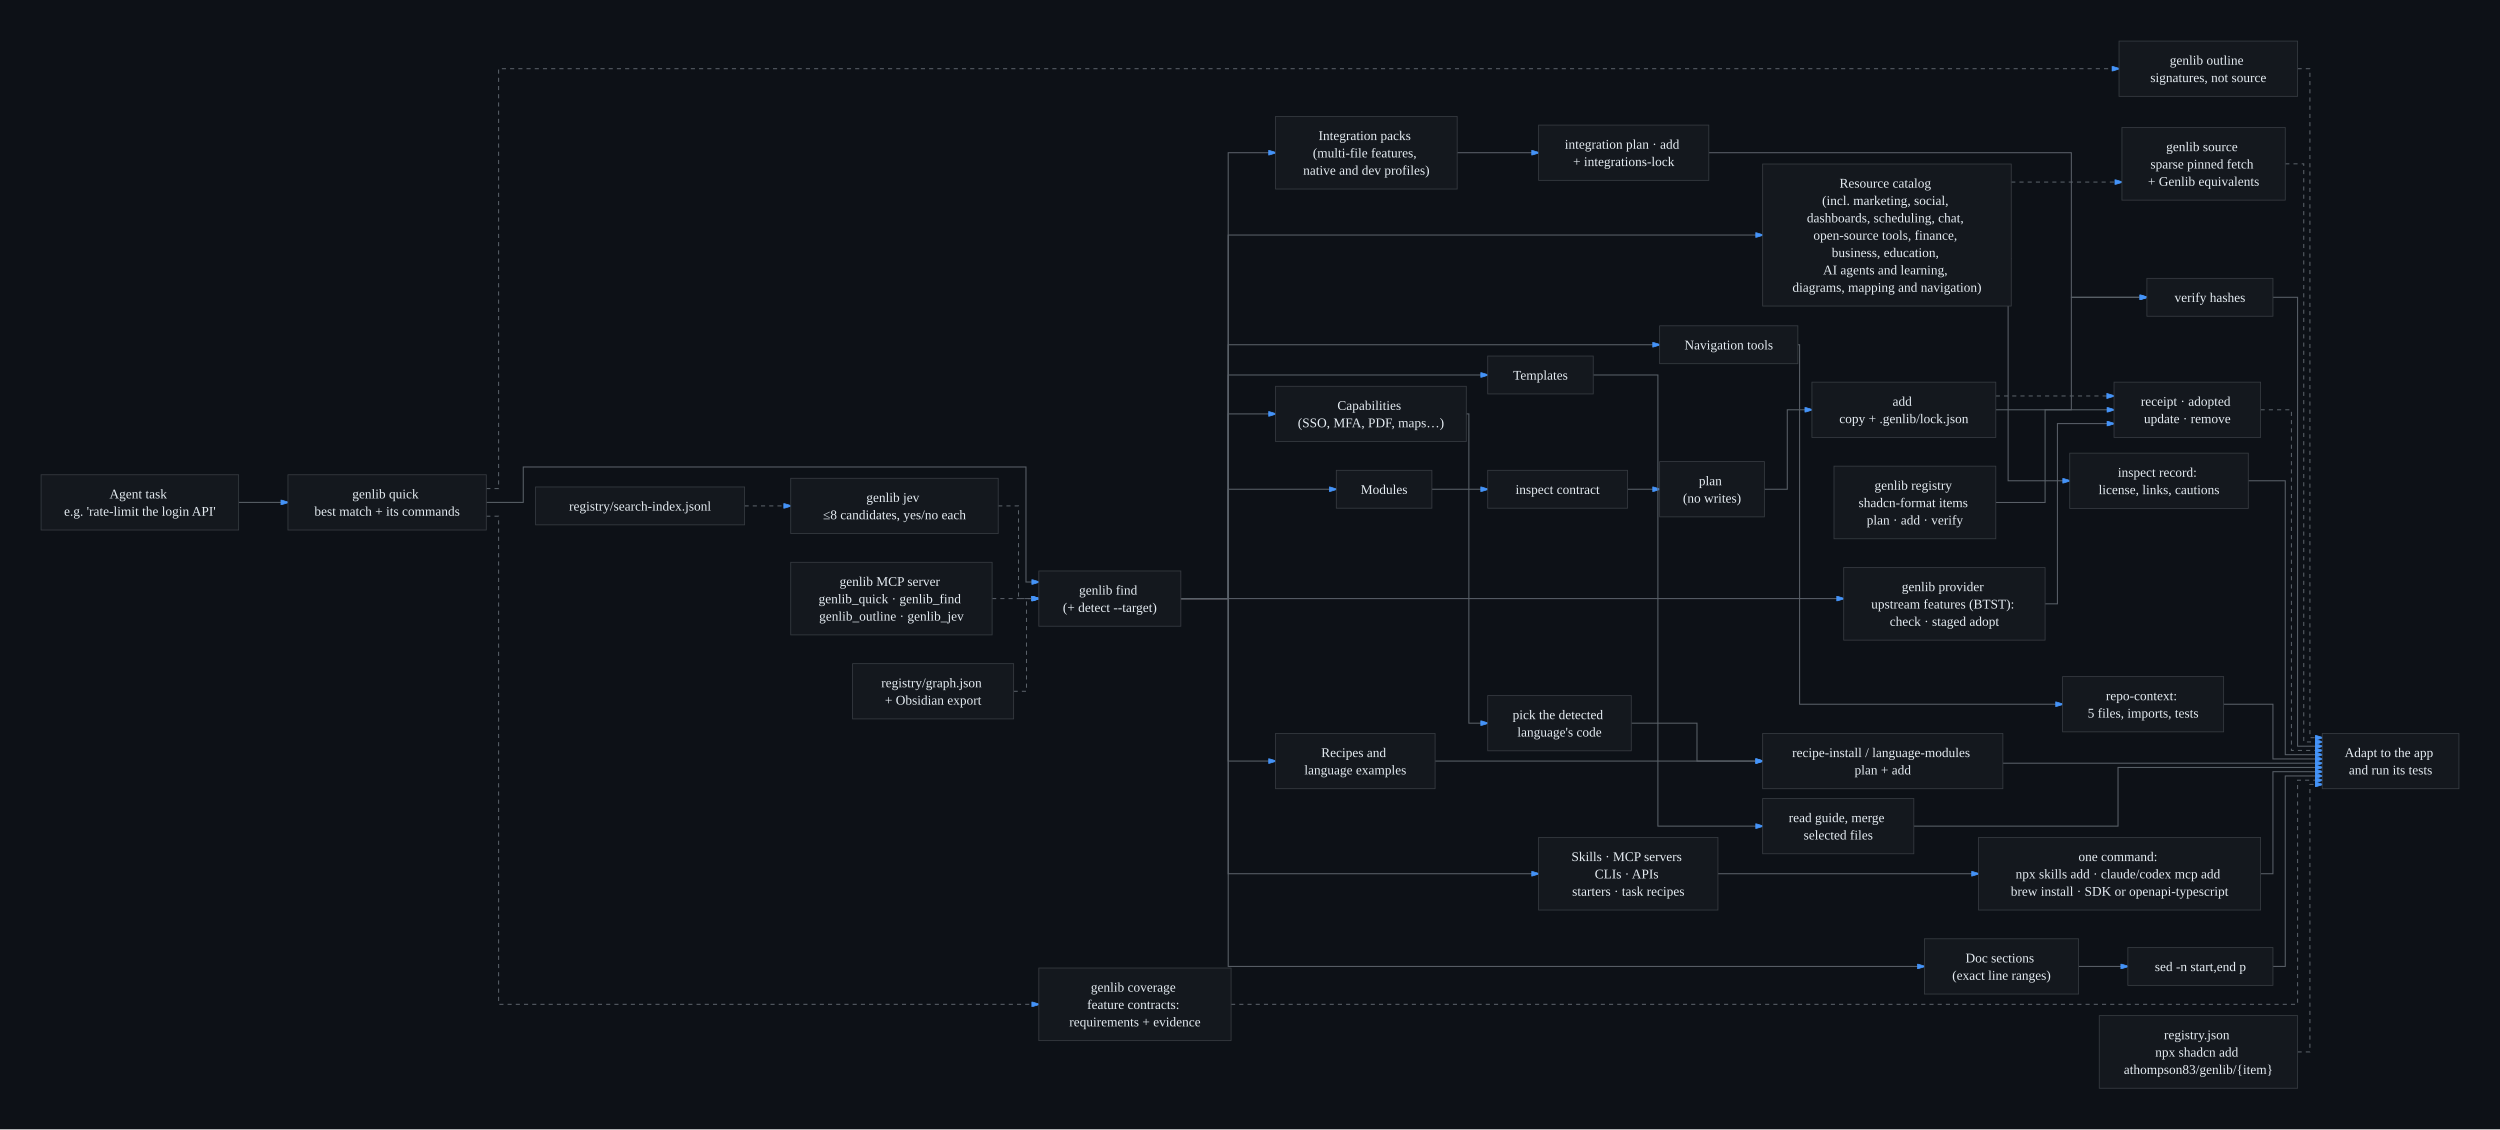
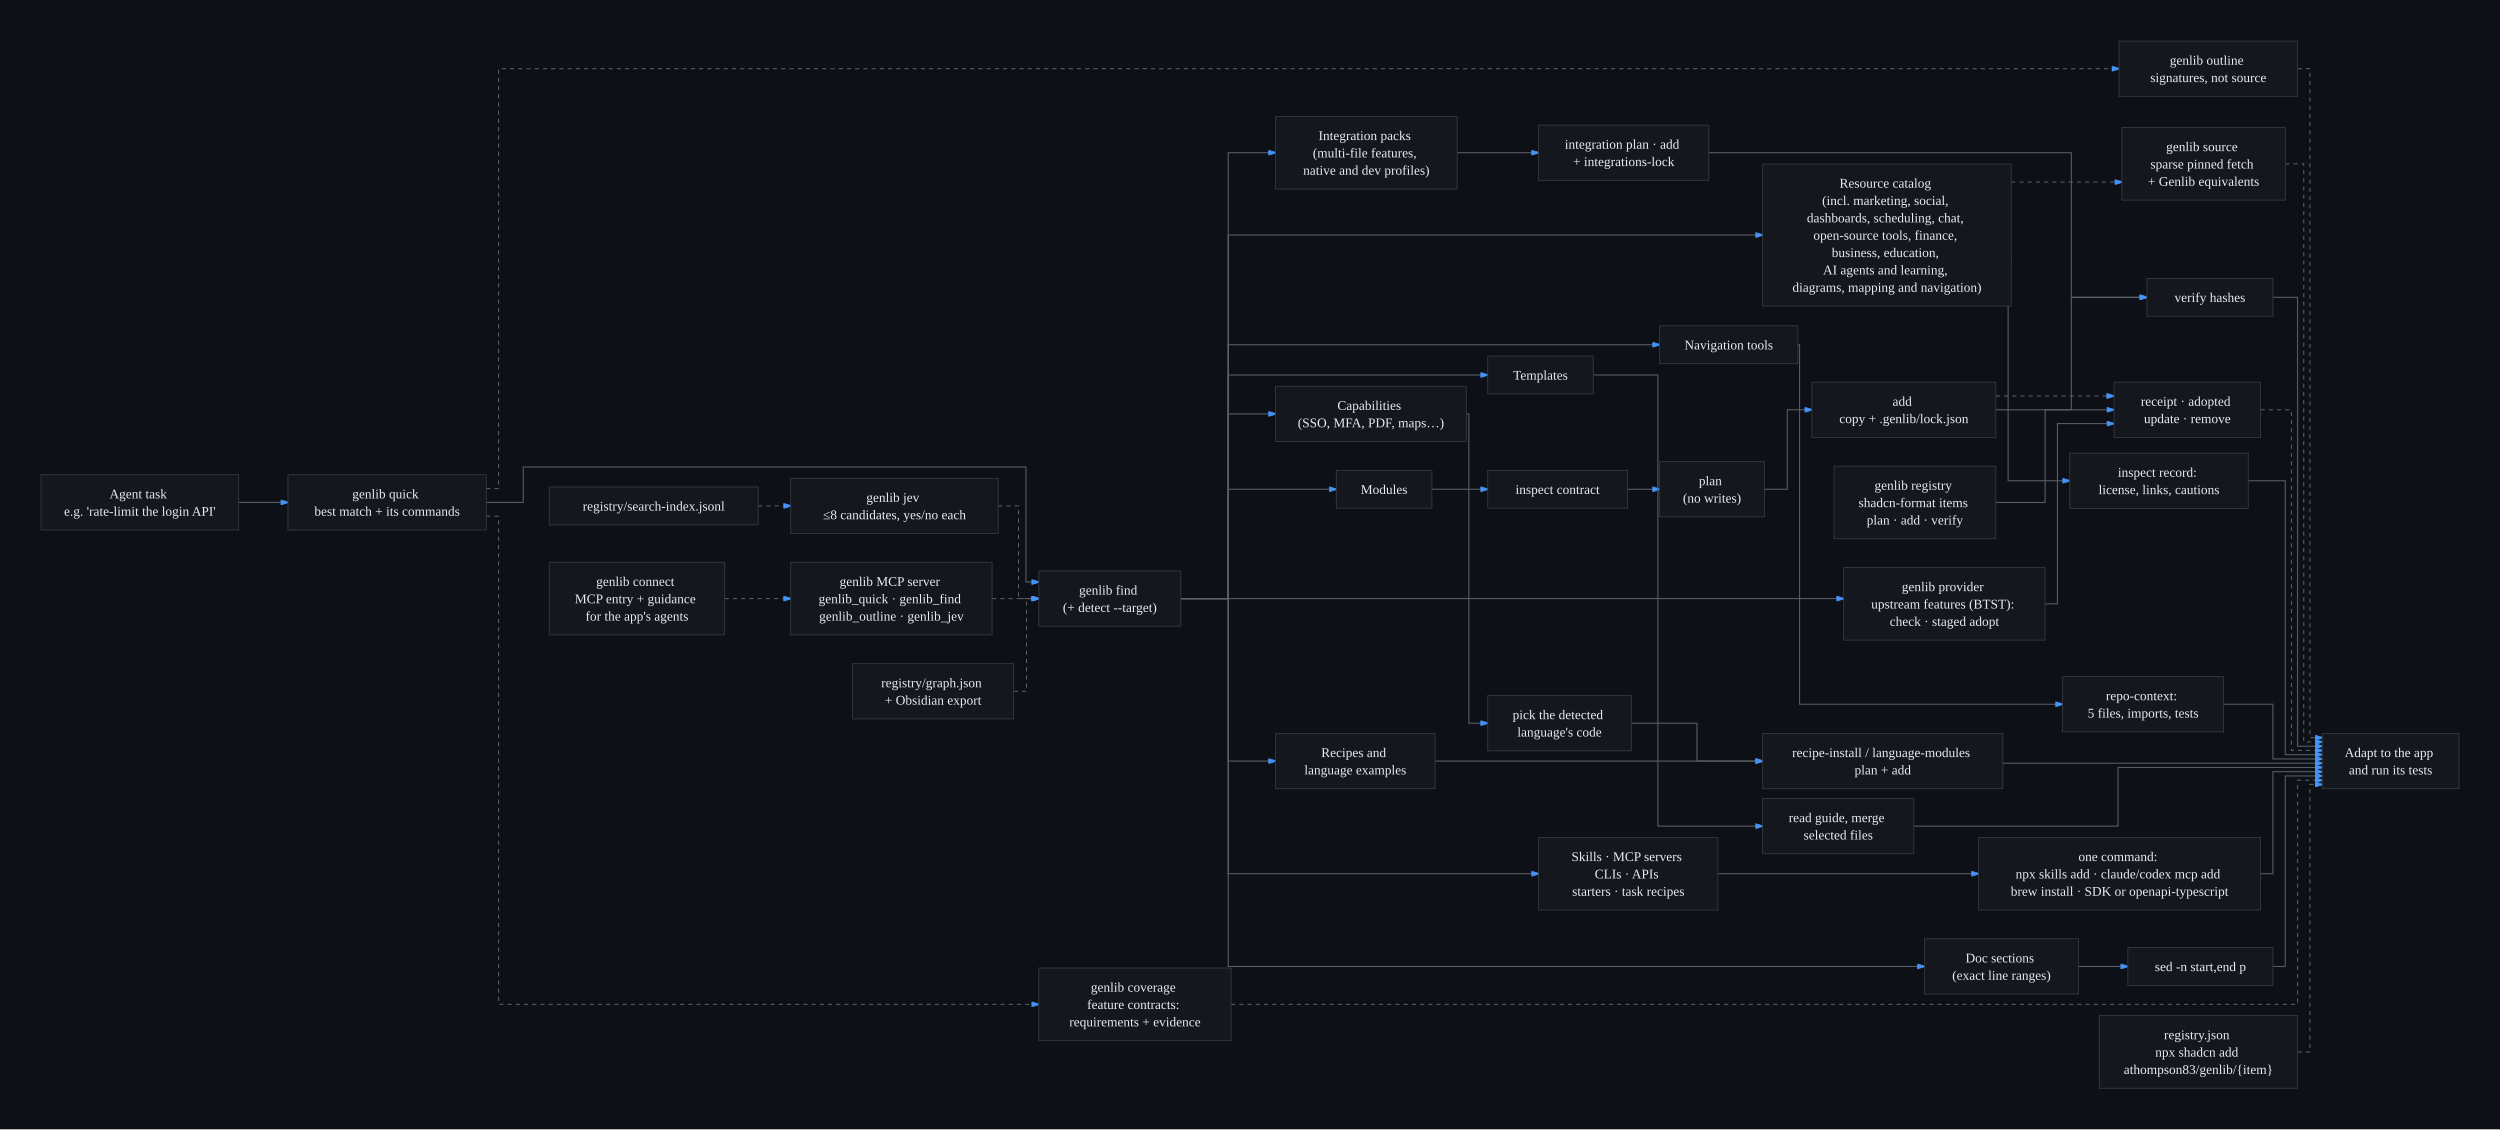
<svg xmlns="http://www.w3.org/2000/svg" width="2434.228" height="1099.6" viewBox="0 0 2434.228 1099.6" style="--bg:#0d1117;--fg:#e6edf3;--line:#3d444d;--accent:#4493f8;--muted:#9198a1;--font:Inter;background:#0d1117">
  <style>
  text { font-family: var(--font, 'Inter'), system-ui, sans-serif; }
  svg {
    /* Derived from --bg and --fg (overridable via --line, --accent, etc.) */
    --_text:          #e6edf3;
    --_text-sec:      #9198a1;
    --_text-muted:    #9198a1;
    --_text-faint:    #82888e;
    --_line:          #3d444d;
    --_arrow:         #4493f8;
    --_node-fill:     #14181e;
    --_node-stroke:   #383d43;
    --_group-fill:    #0d1117;
    --_group-hdr:     #181c22;
    --_inner-stroke:  #272b31;
    --_key-badge:     #23272d;
  }
</style>
  <rect width="2434.228" height="1099.6" fill="#0d1117" data-backdrop="page" />
  <defs>
    <marker id="arrowhead" markerWidth="8" markerHeight="5" refX="7" refY="2.5" orient="auto">
      <polygon points="0 0, 8 2.5, 0 5" fill="#4493f8" stroke="#4493f8" stroke-width="0.75" stroke-linejoin="round" />
    </marker>
    <marker id="arrowhead-start" markerWidth="8" markerHeight="5" refX="1" refY="2.5" orient="auto">
      <polygon points="8 0, 0 2.5, 8 5" fill="#4493f8" stroke="#4493f8" stroke-width="0.75" stroke-linejoin="round" />
    </marker>
  </defs>
  <polyline class="edge" data-from="Task" data-to="Quick" data-style="solid" data-arrow-start="false" data-arrow-end="true" data-marker-end="arrow" points="232.373,489.175 280.373,489.175" fill="none" stroke="#5a6169" stroke-width="1" marker-end="url(#arrowhead)" data-relationship="flowchart-edge" data-direction="forward" data-id="edge:Task-&gt;Quick#0" data-role="edge" role="graphics-symbol" aria-roledescription="relation" aria-label="Task to Quick" />
  <polyline class="edge" data-from="Quick" data-to="Find" data-style="solid" data-arrow-start="false" data-arrow-end="true" data-marker-end="arrow" points="473.487,489.175 509.487,489.175 509.487,454.697 998.981,454.697 998.981,566.707 1011.495,566.707" fill="none" stroke="#5a6169" stroke-width="1" marker-end="url(#arrowhead)" data-relationship="flowchart-edge" data-direction="forward" data-id="edge:Quick-&gt;Find#0" data-role="edge" role="graphics-symbol" aria-roledescription="relation" aria-label="Quick to Find" />
  <polyline class="edge" data-from="Quick" data-to="Outline" data-style="dotted" data-arrow-start="false" data-arrow-end="true" data-marker-end="arrow" points="473.487,475.725 485.487,475.725 485.487,66.9 2063.287,66.9" fill="none" stroke="#5a6169" stroke-width="1" stroke-dasharray="4 4" marker-end="url(#arrowhead)" data-relationship="flowchart-edge" data-direction="forward" data-id="edge:Quick-&gt;Outline#0" data-role="edge" role="graphics-symbol" aria-roledescription="relation" aria-label="Quick to Outline" />
  <polyline class="edge" data-from="Outline" data-to="App" data-style="dotted" data-arrow-start="false" data-arrow-end="true" data-marker-end="arrow" points="2237.135,66.9 2249.135,66.9 2249.135,718.288 2261.135,718.288" fill="none" stroke="#5a6169" stroke-width="1" stroke-dasharray="4 4" marker-end="url(#arrowhead)" data-relationship="flowchart-edge" data-direction="forward" data-id="edge:Outline-&gt;App#0" data-role="edge" role="graphics-symbol" aria-roledescription="relation" aria-label="Outline to App" />
  <polyline class="edge" data-from="Find" data-to="C" data-style="solid" data-arrow-start="false" data-arrow-end="true" data-marker-end="arrow" points="1149.775,582.847 1195.892,582.847 1195.892,403.023 1242.009,403.023" fill="none" stroke="#5a6169" stroke-width="1" marker-end="url(#arrowhead)" data-relationship="flowchart-edge" data-direction="forward" data-id="edge:Find-&gt;C#0" data-role="edge" role="graphics-symbol" aria-roledescription="relation" aria-label="Find to C" />
  <polyline class="edge" data-from="Find" data-to="M" data-style="solid" data-arrow-start="false" data-arrow-end="true" data-marker-end="arrow" points="1149.775,582.847 1195.892,582.847 1195.892,476.373 1301.145,476.373" fill="none" stroke="#5a6169" stroke-width="1" marker-end="url(#arrowhead)" data-relationship="flowchart-edge" data-direction="forward" data-id="edge:Find-&gt;M#0" data-role="edge" role="graphics-symbol" aria-roledescription="relation" aria-label="Find to M" />
  <polyline class="edge" data-from="Find" data-to="P" data-style="solid" data-arrow-start="false" data-arrow-end="true" data-marker-end="arrow" points="1149.775,582.847 1195.892,582.847 1195.892,148.7 1242.009,148.7" fill="none" stroke="#5a6169" stroke-width="1" marker-end="url(#arrowhead)" data-relationship="flowchart-edge" data-direction="forward" data-id="edge:Find-&gt;P#0" data-role="edge" role="graphics-symbol" aria-roledescription="relation" aria-label="Find to P" />
  <polyline class="edge" data-from="Find" data-to="R" data-style="solid" data-arrow-start="false" data-arrow-end="true" data-marker-end="arrow" points="1149.775,582.847 1195.892,582.847 1195.892,741.05 1242.009,741.05" fill="none" stroke="#5a6169" stroke-width="1" marker-end="url(#arrowhead)" data-relationship="flowchart-edge" data-direction="forward" data-id="edge:Find-&gt;R#0" data-role="edge" role="graphics-symbol" aria-roledescription="relation" aria-label="Find to R" />
  <polyline class="edge" data-from="Find" data-to="T" data-style="solid" data-arrow-start="false" data-arrow-end="true" data-marker-end="arrow" points="1149.775,582.847 1195.892,582.847 1195.892,365.123 1448.594,365.123" fill="none" stroke="#5a6169" stroke-width="1" marker-end="url(#arrowhead)" data-relationship="flowchart-edge" data-direction="forward" data-id="edge:Find-&gt;T#0" data-role="edge" role="graphics-symbol" aria-roledescription="relation" aria-label="Find to T" />
  <polyline class="edge" data-from="Find" data-to="N" data-style="solid" data-arrow-start="false" data-arrow-end="true" data-marker-end="arrow" points="1149.775,582.847 1195.892,582.847 1195.892,335.673 1615.979,335.673" fill="none" stroke="#5a6169" stroke-width="1" marker-end="url(#arrowhead)" data-relationship="flowchart-edge" data-direction="forward" data-id="edge:Find-&gt;N#0" data-role="edge" role="graphics-symbol" aria-roledescription="relation" aria-label="Find to N" />
  <polyline class="edge" data-from="Find" data-to="S" data-style="solid" data-arrow-start="false" data-arrow-end="true" data-marker-end="arrow" points="1149.775,582.847 1195.892,582.847 1195.892,850.75 1498.16,850.75" fill="none" stroke="#5a6169" stroke-width="1" marker-end="url(#arrowhead)" data-relationship="flowchart-edge" data-direction="forward" data-id="edge:Find-&gt;S#0" data-role="edge" role="graphics-symbol" aria-roledescription="relation" aria-label="Find to S" />
  <polyline class="edge" data-from="Find" data-to="X" data-style="solid" data-arrow-start="false" data-arrow-end="true" data-marker-end="arrow" points="1149.775,582.847 1195.892,582.847 1195.892,228.85 1716.303,228.85" fill="none" stroke="#5a6169" stroke-width="1" marker-end="url(#arrowhead)" data-relationship="flowchart-edge" data-direction="forward" data-id="edge:Find-&gt;X#0" data-role="edge" role="graphics-symbol" aria-roledescription="relation" aria-label="Find to X" />
  <polyline class="edge" data-from="Find" data-to="D" data-style="solid" data-arrow-start="false" data-arrow-end="true" data-marker-end="arrow" points="1149.775,582.847 1195.892,582.847 1195.892,941 1873.755,941" fill="none" stroke="#5a6169" stroke-width="1" marker-end="url(#arrowhead)" data-relationship="flowchart-edge" data-direction="forward" data-id="edge:Find-&gt;D#0" data-role="edge" role="graphics-symbol" aria-roledescription="relation" aria-label="Find to D" />
  <polyline class="edge" data-from="P" data-to="PackPlan" data-style="solid" data-arrow-start="false" data-arrow-end="true" data-marker-end="arrow" points="1418.821,148.7 1498.16,148.7" fill="none" stroke="#5a6169" stroke-width="1" marker-end="url(#arrowhead)" data-relationship="flowchart-edge" data-direction="forward" data-id="edge:P-&gt;PackPlan#0" data-role="edge" role="graphics-symbol" aria-roledescription="relation" aria-label="P to PackPlan" />
  <polyline class="edge" data-from="PackPlan" data-to="Verify" data-style="solid" data-arrow-start="false" data-arrow-end="true" data-marker-end="arrow" points="1663.857,148.7 2016.851,148.7 2016.851,289.467 2090.416,289.467" fill="none" stroke="#5a6169" stroke-width="1" marker-end="url(#arrowhead)" data-relationship="flowchart-edge" data-direction="forward" data-id="edge:PackPlan-&gt;Verify#0" data-role="edge" role="graphics-symbol" aria-roledescription="relation" aria-label="PackPlan to Verify" />
  <polyline class="edge" data-from="Shadcn" data-to="App" data-style="dotted" data-arrow-start="false" data-arrow-end="true" data-marker-end="arrow" points="2237.135,1024.25 2249.135,1024.25 2249.135,763.812 2261.135,763.812" fill="none" stroke="#5a6169" stroke-width="1" stroke-dasharray="4 4" marker-end="url(#arrowhead)" data-relationship="flowchart-edge" data-direction="forward" data-id="edge:Shadcn-&gt;App#0" data-role="edge" role="graphics-symbol" aria-roledescription="relation" aria-label="Shadcn to App" />
  <polyline class="edge" data-from="X" data-to="Source" data-style="dotted" data-arrow-start="false" data-arrow-end="true" data-marker-end="arrow" points="1958.323,177.287 2066.107,177.287" fill="none" stroke="#5a6169" stroke-width="1" stroke-dasharray="4 4" marker-end="url(#arrowhead)" data-relationship="flowchart-edge" data-direction="forward" data-id="edge:X-&gt;Source#0" data-role="edge" role="graphics-symbol" aria-roledescription="relation" aria-label="X to Source" />
  <polyline class="edge" data-from="Source" data-to="App" data-style="dotted" data-arrow-start="false" data-arrow-end="true" data-marker-end="arrow" points="2225.135,159.525 2243.135,159.525 2243.135,722.427 2261.135,722.427" fill="none" stroke="#5a6169" stroke-width="1" stroke-dasharray="4 4" marker-end="url(#arrowhead)" data-relationship="flowchart-edge" data-direction="forward" data-id="edge:Source-&gt;App#0" data-role="edge" role="graphics-symbol" aria-roledescription="relation" aria-label="Source to App" />
-   <polyline class="edge" data-from="Index" data-to="Jev" data-style="dotted" data-arrow-start="false" data-arrow-end="true" data-marker-end="arrow" points="724.975,492.597 769.939,492.597" fill="none" stroke="#5a6169" stroke-width="1" stroke-dasharray="4 4" marker-end="url(#arrowhead)" data-relationship="flowchart-edge" data-direction="forward" data-id="edge:Index-&gt;Jev#0" data-role="edge" role="graphics-symbol" aria-roledescription="relation" aria-label="Index to Jev" />
+   <polyline class="edge" data-from="Index" data-to="Jev" data-style="dotted" data-arrow-start="false" data-arrow-end="true" data-marker-end="arrow" points="738.241,492.597 769.939,492.597" fill="none" stroke="#5a6169" stroke-width="1" stroke-dasharray="4 4" marker-end="url(#arrowhead)" data-relationship="flowchart-edge" data-direction="forward" data-id="edge:Index-&gt;Jev#0" data-role="edge" role="graphics-symbol" aria-roledescription="relation" aria-label="Index to Jev" />
  <polyline class="edge" data-from="Jev" data-to="Find" data-style="dotted" data-arrow-start="false" data-arrow-end="true" data-marker-end="arrow" points="971.945,492.597 991.72,492.597 991.72,582.847 1011.495,582.847" fill="none" stroke="#5a6169" stroke-width="1" stroke-dasharray="4 4" marker-end="url(#arrowhead)" data-relationship="flowchart-edge" data-direction="forward" data-id="edge:Jev-&gt;Find#0" data-role="edge" role="graphics-symbol" aria-roledescription="relation" aria-label="Jev to Find" />
+   <polyline class="edge" data-from="Connect" data-to="MCP" data-style="dotted" data-arrow-start="false" data-arrow-end="true" data-marker-end="arrow" points="705.637,582.847 769.939,582.847" fill="none" stroke="#5a6169" stroke-width="1" stroke-dasharray="4 4" marker-end="url(#arrowhead)" data-relationship="flowchart-edge" data-direction="forward" data-id="edge:Connect-&gt;MCP#0" data-role="edge" role="graphics-symbol" aria-roledescription="relation" aria-label="Connect to MCP" />
  <polyline class="edge" data-from="MCP" data-to="Find" data-style="dotted" data-arrow-start="false" data-arrow-end="true" data-marker-end="arrow" points="966.017,582.847 1011.495,582.847" fill="none" stroke="#5a6169" stroke-width="1" stroke-dasharray="4 4" marker-end="url(#arrowhead)" data-relationship="flowchart-edge" data-direction="forward" data-id="edge:MCP-&gt;Find#0" data-role="edge" role="graphics-symbol" aria-roledescription="relation" aria-label="MCP to Find" />
  <polyline class="edge" data-from="Graph" data-to="Find" data-style="dotted" data-arrow-start="false" data-arrow-end="true" data-marker-end="arrow" points="986.981,673.097 999.495,673.097 999.495,582.847 1011.495,582.847" fill="none" stroke="#5a6169" stroke-width="1" stroke-dasharray="4 4" marker-end="url(#arrowhead)" data-relationship="flowchart-edge" data-direction="forward" data-id="edge:Graph-&gt;Find#0" data-role="edge" role="graphics-symbol" aria-roledescription="relation" aria-label="Graph to Find" />
  <polyline class="edge" data-from="M" data-to="Inspect" data-style="solid" data-arrow-start="false" data-arrow-end="true" data-marker-end="arrow" points="1394.224,476.373 1448.594,476.373" fill="none" stroke="#5a6169" stroke-width="1" marker-end="url(#arrowhead)" data-relationship="flowchart-edge" data-direction="forward" data-id="edge:M-&gt;Inspect#0" data-role="edge" role="graphics-symbol" aria-roledescription="relation" aria-label="M to Inspect" />
  <polyline class="edge" data-from="Inspect" data-to="Plan" data-style="solid" data-arrow-start="false" data-arrow-end="true" data-marker-end="arrow" points="1584.651,476.373 1615.979,476.373" fill="none" stroke="#5a6169" stroke-width="1" marker-end="url(#arrowhead)" data-relationship="flowchart-edge" data-direction="forward" data-id="edge:Inspect-&gt;Plan#0" data-role="edge" role="graphics-symbol" aria-roledescription="relation" aria-label="Inspect to Plan" />
  <polyline class="edge" data-from="Plan" data-to="Add" data-style="solid" data-arrow-start="false" data-arrow-end="true" data-marker-end="arrow" points="1717.95,476.373 1740.252,476.373 1740.252,399 1764.252,399" fill="none" stroke="#5a6169" stroke-width="1" marker-end="url(#arrowhead)" data-relationship="flowchart-edge" data-direction="forward" data-id="edge:Plan-&gt;Add#0" data-role="edge" role="graphics-symbol" aria-roledescription="relation" aria-label="Plan to Add" />
  <polyline class="edge" data-from="Add" data-to="Verify" data-style="solid" data-arrow-start="false" data-arrow-end="true" data-marker-end="arrow" points="1943.287,399 2016.851,399 2016.851,289.467 2090.416,289.467" fill="none" stroke="#5a6169" stroke-width="1" marker-end="url(#arrowhead)" data-relationship="flowchart-edge" data-direction="forward" data-id="edge:Add-&gt;Verify#0" data-role="edge" role="graphics-symbol" aria-roledescription="relation" aria-label="Add to Verify" />
  <polyline class="edge" data-from="Verify" data-to="App" data-style="solid" data-arrow-start="false" data-arrow-end="true" data-marker-end="arrow" points="2213.135,289.467 2237.135,289.467 2237.135,726.565 2261.135,726.565" fill="none" stroke="#5a6169" stroke-width="1" marker-end="url(#arrowhead)" data-relationship="flowchart-edge" data-direction="forward" data-id="edge:Verify-&gt;App#0" data-role="edge" role="graphics-symbol" aria-roledescription="relation" aria-label="Verify to App" />
  <polyline class="edge" data-from="Add" data-to="Receipt" data-style="dotted" data-arrow-start="false" data-arrow-end="true" data-marker-end="arrow" points="1943.287,385.55 2058.409,385.55" fill="none" stroke="#5a6169" stroke-width="1" stroke-dasharray="4 4" marker-end="url(#arrowhead)" data-relationship="flowchart-edge" data-direction="forward" data-id="edge:Add-&gt;Receipt#0" data-role="edge" role="graphics-symbol" aria-roledescription="relation" aria-label="Add to Receipt" />
  <polyline class="edge" data-from="Receipt" data-to="App" data-style="dotted" data-arrow-start="false" data-arrow-end="true" data-marker-end="arrow" points="2201.135,399 2231.135,399 2231.135,730.704 2261.135,730.704" fill="none" stroke="#5a6169" stroke-width="1" stroke-dasharray="4 4" marker-end="url(#arrowhead)" data-relationship="flowchart-edge" data-direction="forward" data-id="edge:Receipt-&gt;App#0" data-role="edge" role="graphics-symbol" aria-roledescription="relation" aria-label="Receipt to App" />
  <polyline class="edge" data-from="Quick" data-to="Coverage" data-style="dotted" data-arrow-start="false" data-arrow-end="true" data-marker-end="arrow" points="473.487,502.625 485.487,502.625 485.487,977.9 1011.495,977.9" fill="none" stroke="#5a6169" stroke-width="1" stroke-dasharray="4 4" marker-end="url(#arrowhead)" data-relationship="flowchart-edge" data-direction="forward" data-id="edge:Quick-&gt;Coverage#0" data-role="edge" role="graphics-symbol" aria-roledescription="relation" aria-label="Quick to Coverage" />
  <polyline class="edge" data-from="Coverage" data-to="App" data-style="dotted" data-arrow-start="false" data-arrow-end="true" data-marker-end="arrow" points="1198.681,977.9 2237.135,977.9 2237.135,759.673 2261.135,759.673" fill="none" stroke="#5a6169" stroke-width="1" stroke-dasharray="4 4" marker-end="url(#arrowhead)" data-relationship="flowchart-edge" data-direction="forward" data-id="edge:Coverage-&gt;App#0" data-role="edge" role="graphics-symbol" aria-roledescription="relation" aria-label="Coverage to App" />
  <polyline class="edge" data-from="RegistryIn" data-to="Receipt" data-style="solid" data-arrow-start="false" data-arrow-end="true" data-marker-end="arrow" points="1943.287,489.25 1991.287,489.25 1991.287,399 2058.409,399" fill="none" stroke="#5a6169" stroke-width="1" marker-end="url(#arrowhead)" data-relationship="flowchart-edge" data-direction="forward" data-id="edge:RegistryIn-&gt;Receipt#0" data-role="edge" role="graphics-symbol" aria-roledescription="relation" aria-label="RegistryIn to Receipt" />
  <polyline class="edge" data-from="Find" data-to="Provider" data-style="solid" data-arrow-start="false" data-arrow-end="true" data-marker-end="arrow" points="1149.775,582.847 1795.209,582.847" fill="none" stroke="#5a6169" stroke-width="1" marker-end="url(#arrowhead)" data-relationship="flowchart-edge" data-direction="forward" data-id="edge:Find-&gt;Provider#0" data-role="edge" role="graphics-symbol" aria-roledescription="relation" aria-label="Find to Provider" />
  <polyline class="edge" data-from="Provider" data-to="Receipt" data-style="solid" data-arrow-start="false" data-arrow-end="true" data-marker-end="arrow" points="1991.287,587.95 2003.287,587.95 2003.287,412.45 2058.409,412.45" fill="none" stroke="#5a6169" stroke-width="1" marker-end="url(#arrowhead)" data-relationship="flowchart-edge" data-direction="forward" data-id="edge:Provider-&gt;Receipt#0" data-role="edge" role="graphics-symbol" aria-roledescription="relation" aria-label="Provider to Receipt" />
  <polyline class="edge" data-from="C" data-to="Lang" data-style="solid" data-arrow-start="false" data-arrow-end="true" data-marker-end="arrow" points="1427.713,403.023 1430.224,403.023 1430.224,704.15 1448.594,704.15" fill="none" stroke="#5a6169" stroke-width="1" marker-end="url(#arrowhead)" data-relationship="flowchart-edge" data-direction="forward" data-id="edge:C-&gt;Lang#0" data-role="edge" role="graphics-symbol" aria-roledescription="relation" aria-label="C to Lang" />
  <polyline class="edge" data-from="Lang" data-to="Copy" data-style="solid" data-arrow-start="false" data-arrow-end="true" data-marker-end="arrow" points="1588.356,704.15 1652.33,704.15 1652.33,741.05 1716.303,741.05" fill="none" stroke="#5a6169" stroke-width="1" marker-end="url(#arrowhead)" data-relationship="flowchart-edge" data-direction="forward" data-id="edge:Lang-&gt;Copy#0" data-role="edge" role="graphics-symbol" aria-roledescription="relation" aria-label="Lang to Copy" />
  <polyline class="edge" data-from="R" data-to="Copy" data-style="solid" data-arrow-start="false" data-arrow-end="true" data-marker-end="arrow" points="1397.332,741.05 1716.303,741.05" fill="none" stroke="#5a6169" stroke-width="1" marker-end="url(#arrowhead)" data-relationship="flowchart-edge" data-direction="forward" data-id="edge:R-&gt;Copy#0" data-role="edge" role="graphics-symbol" aria-roledescription="relation" aria-label="R to Copy" />
  <polyline class="edge" data-from="Copy" data-to="App" data-style="solid" data-arrow-start="false" data-arrow-end="true" data-marker-end="arrow" points="1950.172,743.119 2261.135,743.119" fill="none" stroke="#5a6169" stroke-width="1" marker-end="url(#arrowhead)" data-relationship="flowchart-edge" data-direction="forward" data-id="edge:Copy-&gt;App#0" data-role="edge" role="graphics-symbol" aria-roledescription="relation" aria-label="Copy to App" />
  <polyline class="edge" data-from="T" data-to="Merge" data-style="solid" data-arrow-start="false" data-arrow-end="true" data-marker-end="arrow" points="1551.306,365.123 1614.281,365.123 1614.281,804.4 1716.303,804.4" fill="none" stroke="#5a6169" stroke-width="1" marker-end="url(#arrowhead)" data-relationship="flowchart-edge" data-direction="forward" data-id="edge:T-&gt;Merge#0" data-role="edge" role="graphics-symbol" aria-roledescription="relation" aria-label="T to Merge" />
  <polyline class="edge" data-from="Merge" data-to="App" data-style="solid" data-arrow-start="false" data-arrow-end="true" data-marker-end="arrow" points="1863.475,804.4 2062.305,804.4 2062.305,747.258 2261.135,747.258" fill="none" stroke="#5a6169" stroke-width="1" marker-end="url(#arrowhead)" data-relationship="flowchart-edge" data-direction="forward" data-id="edge:Merge-&gt;App#0" data-role="edge" role="graphics-symbol" aria-roledescription="relation" aria-label="Merge to App" />
  <polyline class="edge" data-from="N" data-to="Context" data-style="solid" data-arrow-start="false" data-arrow-end="true" data-marker-end="arrow" points="1750.554,335.673 1752.252,335.673 1752.252,685.7 2008.33,685.7" fill="none" stroke="#5a6169" stroke-width="1" marker-end="url(#arrowhead)" data-relationship="flowchart-edge" data-direction="forward" data-id="edge:N-&gt;Context#0" data-role="edge" role="graphics-symbol" aria-roledescription="relation" aria-label="N to Context" />
  <polyline class="edge" data-from="Context" data-to="App" data-style="solid" data-arrow-start="false" data-arrow-end="true" data-marker-end="arrow" points="2165.135,685.7 2213.135,685.7 2213.135,738.981 2261.135,738.981" fill="none" stroke="#5a6169" stroke-width="1" marker-end="url(#arrowhead)" data-relationship="flowchart-edge" data-direction="forward" data-id="edge:Context-&gt;App#0" data-role="edge" role="graphics-symbol" aria-roledescription="relation" aria-label="Context to App" />
  <polyline class="edge" data-from="S" data-to="SkillAdd" data-style="solid" data-arrow-start="false" data-arrow-end="true" data-marker-end="arrow" points="1672.749,850.75 1926.511,850.75" fill="none" stroke="#5a6169" stroke-width="1" marker-end="url(#arrowhead)" data-relationship="flowchart-edge" data-direction="forward" data-id="edge:S-&gt;SkillAdd#0" data-role="edge" role="graphics-symbol" aria-roledescription="relation" aria-label="S to SkillAdd" />
  <polyline class="edge" data-from="SkillAdd" data-to="App" data-style="solid" data-arrow-start="false" data-arrow-end="true" data-marker-end="arrow" points="2201.135,850.75 2213.135,850.75 2213.135,751.396 2261.135,751.396" fill="none" stroke="#5a6169" stroke-width="1" marker-end="url(#arrowhead)" data-relationship="flowchart-edge" data-direction="forward" data-id="edge:SkillAdd-&gt;App#0" data-role="edge" role="graphics-symbol" aria-roledescription="relation" aria-label="SkillAdd to App" />
  <polyline class="edge" data-from="X" data-to="Adopt" data-style="solid" data-arrow-start="false" data-arrow-end="true" data-marker-end="arrow" points="1958.323,251.9 1955.287,251.9 1955.287,468.125 2015.287,468.125" fill="none" stroke="#5a6169" stroke-width="1" marker-end="url(#arrowhead)" data-relationship="flowchart-edge" data-direction="forward" data-id="edge:X-&gt;Adopt#0" data-role="edge" role="graphics-symbol" aria-roledescription="relation" aria-label="X to Adopt" />
  <polyline class="edge" data-from="Adopt" data-to="App" data-style="solid" data-arrow-start="false" data-arrow-end="true" data-marker-end="arrow" points="2189.135,468.125 2225.135,468.125 2225.135,734.842 2261.135,734.842" fill="none" stroke="#5a6169" stroke-width="1" marker-end="url(#arrowhead)" data-relationship="flowchart-edge" data-direction="forward" data-id="edge:Adopt-&gt;App#0" data-role="edge" role="graphics-symbol" aria-roledescription="relation" aria-label="Adopt to App" />
  <polyline class="edge" data-from="D" data-to="Section" data-style="solid" data-arrow-start="false" data-arrow-end="true" data-marker-end="arrow" points="2023.891,941 2071.891,941" fill="none" stroke="#5a6169" stroke-width="1" marker-end="url(#arrowhead)" data-relationship="flowchart-edge" data-direction="forward" data-id="edge:D-&gt;Section#0" data-role="edge" role="graphics-symbol" aria-roledescription="relation" aria-label="D to Section" />
  <polyline class="edge" data-from="Section" data-to="App" data-style="solid" data-arrow-start="false" data-arrow-end="true" data-marker-end="arrow" points="2213.135,941 2225.135,941 2225.135,755.535 2261.135,755.535" fill="none" stroke="#5a6169" stroke-width="1" marker-end="url(#arrowhead)" data-relationship="flowchart-edge" data-direction="forward" data-id="edge:Section-&gt;App#0" data-role="edge" role="graphics-symbol" aria-roledescription="relation" aria-label="Section to App" />
  <g class="node" data-id="Task" data-label="Agent task e.g. 'rate-limit the login API'" data-shape="rectangle" data-role="node">
    <rect x="40" y="462.275" width="192.373" height="53.8" rx="0" ry="0" fill="#14181e" stroke="#383d43" stroke-width="0.75" data-id="node-shape:Task" data-role="node" />
    <text x="136.186" y="489.175" text-anchor="middle" font-size="13" font-weight="500" fill="#e6edf3">
      <tspan x="136.186" dy="-3.9" textLength="63.453" lengthAdjust="spacingAndGlyphs" data-font-metrics="deterministic-fit">Agent task</tspan>
      <tspan x="136.186" dy="16.9" textLength="152.373" lengthAdjust="spacingAndGlyphs" data-font-metrics="deterministic-fit">e.g. 'rate-limit the login API'</tspan>
    </text>
  </g>
  <g class="node" data-id="Quick" data-label="genlib quick best match + its commands" data-shape="rectangle" data-role="node">
    <rect x="280.373" y="462.275" width="193.114" height="53.8" rx="0" ry="0" fill="#14181e" stroke="#383d43" stroke-width="0.75" data-id="node-shape:Quick" data-role="node" />
    <text x="376.93" y="489.175" text-anchor="middle" font-size="13" font-weight="500" fill="#e6edf3">
      <tspan x="376.93" dy="-3.9" textLength="72.345" lengthAdjust="spacingAndGlyphs" data-font-metrics="deterministic-fit">genlib quick</tspan>
      <tspan x="376.93" dy="16.9" textLength="153.114" lengthAdjust="spacingAndGlyphs" data-font-metrics="deterministic-fit">best match + its commands</tspan>
    </text>
  </g>
  <g class="node" data-id="Outline" data-label="genlib outline signatures, not source" data-shape="rectangle" data-role="node">
    <rect x="2063.287" y="40" width="173.848" height="53.8" rx="0" ry="0" fill="#14181e" stroke="#383d43" stroke-width="0.75" data-id="node-shape:Outline" data-role="node" />
    <text x="2150.211" y="66.9" text-anchor="middle" font-size="13" font-weight="500" fill="#e6edf3">
      <tspan x="2150.211" dy="-3.9" textLength="78.273" lengthAdjust="spacingAndGlyphs" data-font-metrics="deterministic-fit">genlib outline</tspan>
      <tspan x="2150.211" dy="16.9" textLength="133.848" lengthAdjust="spacingAndGlyphs" data-font-metrics="deterministic-fit">signatures, not source</tspan>
    </text>
  </g>
  <g class="node" data-id="Index" data-label="registry/search-index.jsonl" data-shape="rectangle" data-role="node">
-     <rect x="521.487" y="474.147" width="203.488" height="36.9" rx="0" ry="0" fill="#14181e" stroke="#383d43" stroke-width="0.75" data-id="node-shape:Index" data-role="node" />
-     <text x="623.231" y="492.597" text-anchor="middle" font-size="13" font-weight="500" fill="#e6edf3" dy="4.55" textLength="163.488" lengthAdjust="spacingAndGlyphs" data-font-metrics="deterministic-fit">registry/search-index.jsonl</text>
+     <rect x="534.753" y="474.147" width="203.488" height="36.9" rx="0" ry="0" fill="#14181e" stroke="#383d43" stroke-width="0.75" data-id="node-shape:Index" data-role="node" />
+     <text x="636.497" y="492.597" text-anchor="middle" font-size="13" font-weight="500" fill="#e6edf3" dy="4.55" textLength="163.488" lengthAdjust="spacingAndGlyphs" data-font-metrics="deterministic-fit">registry/search-index.jsonl</text>
  </g>
  <g class="node" data-id="Jev" data-label="genlib jev ≤8 candidates, yes/no each" data-shape="rectangle" data-role="node">
    <rect x="769.939" y="465.697" width="202.006" height="53.8" rx="0" ry="0" fill="#14181e" stroke="#383d43" stroke-width="0.75" data-id="node-shape:Jev" data-role="node" />
    <text x="870.942" y="492.597" text-anchor="middle" font-size="13" font-weight="500" fill="#e6edf3">
      <tspan x="870.942" dy="-3.9" textLength="57.525" lengthAdjust="spacingAndGlyphs" data-font-metrics="deterministic-fit">genlib jev</tspan>
      <tspan x="870.942" dy="16.9" textLength="162.006" lengthAdjust="spacingAndGlyphs" data-font-metrics="deterministic-fit">≤8 candidates, yes/no each</tspan>
+     </text>
+   </g>
+   <g class="node" data-id="Connect" data-label="genlib connect MCP entry + guidance for the app's agents" data-shape="rectangle" data-role="node">
+     <rect x="534.753" y="547.497" width="170.884" height="70.7" rx="0" ry="0" fill="#14181e" stroke="#383d43" stroke-width="0.75" data-id="node-shape:Connect" data-role="node" />
+     <text x="620.195" y="582.847" text-anchor="middle" font-size="13" font-weight="500" fill="#e6edf3">
+       <tspan x="620.195" dy="-12.35" textLength="87.165" lengthAdjust="spacingAndGlyphs" data-font-metrics="deterministic-fit">genlib connect</tspan>
+       <tspan x="620.195" dy="16.9" textLength="130.884" lengthAdjust="spacingAndGlyphs" data-font-metrics="deterministic-fit">MCP entry + guidance</tspan>
+       <tspan x="620.195" dy="16.9" textLength="115.323" lengthAdjust="spacingAndGlyphs" data-font-metrics="deterministic-fit">for the app's agents</tspan>
    </text>
  </g>
  <g class="node" data-id="MCP" data-label="genlib MCP server genlib_quick · genlib_find genlib_outline · genlib_jev" data-shape="rectangle" data-role="node">
    <rect x="769.939" y="547.497" width="196.078" height="70.7" rx="0" ry="0" fill="#14181e" stroke="#383d43" stroke-width="0.75" data-id="node-shape:MCP" data-role="node" />
    <text x="867.978" y="582.847" text-anchor="middle" font-size="13" font-weight="500" fill="#e6edf3">
      <tspan x="867.978" dy="-12.35" textLength="112.359" lengthAdjust="spacingAndGlyphs" data-font-metrics="deterministic-fit">genlib MCP server</tspan>
      <tspan x="867.978" dy="16.9" textLength="153.114" lengthAdjust="spacingAndGlyphs" data-font-metrics="deterministic-fit">genlib_quick · genlib_find</tspan>
      <tspan x="867.978" dy="16.9" textLength="156.078" lengthAdjust="spacingAndGlyphs" data-font-metrics="deterministic-fit">genlib_outline · genlib_jev</tspan>
    </text>
  </g>
  <g class="node" data-id="Graph" data-label="registry/graph.json + Obsidian export" data-shape="rectangle" data-role="node">
    <rect x="830.176" y="646.197" width="156.805" height="53.8" rx="0" ry="0" fill="#14181e" stroke="#383d43" stroke-width="0.75" data-id="node-shape:Graph" data-role="node" />
    <text x="908.578" y="673.097" text-anchor="middle" font-size="13" font-weight="500" fill="#e6edf3">
      <tspan x="908.578" dy="-3.9" textLength="116.805" lengthAdjust="spacingAndGlyphs" data-font-metrics="deterministic-fit">registry/graph.json</tspan>
      <tspan x="908.578" dy="16.9" textLength="104.208" lengthAdjust="spacingAndGlyphs" data-font-metrics="deterministic-fit">+ Obsidian export</tspan>
    </text>
  </g>
  <g class="node" data-id="Find" data-label="genlib find (+ detect --target)" data-shape="rectangle" data-role="node">
    <rect x="1011.495" y="555.947" width="138.28" height="53.8" rx="0" ry="0" fill="#14181e" stroke="#383d43" stroke-width="0.75" data-id="node-shape:Find" data-role="node" />
    <text x="1080.635" y="582.847" text-anchor="middle" font-size="13" font-weight="500" fill="#e6edf3">
      <tspan x="1080.635" dy="-3.9" textLength="60.489" lengthAdjust="spacingAndGlyphs" data-font-metrics="deterministic-fit">genlib find</tspan>
      <tspan x="1080.635" dy="16.9" textLength="98.28" lengthAdjust="spacingAndGlyphs" data-font-metrics="deterministic-fit">(+ detect --target)</tspan>
    </text>
  </g>
  <g class="node" data-id="C" data-label="Capabilities (SSO, MFA, PDF, maps…)" data-shape="rectangle" data-role="node">
    <rect x="1242.009" y="376.123" width="185.704" height="53.8" rx="0" ry="0" fill="#14181e" stroke="#383d43" stroke-width="0.75" data-id="node-shape:C" data-role="node" />
    <text x="1334.861" y="403.023" text-anchor="middle" font-size="13" font-weight="500" fill="#e6edf3">
      <tspan x="1334.861" dy="-3.9" textLength="70.122" lengthAdjust="spacingAndGlyphs" data-font-metrics="deterministic-fit">Capabilities</tspan>
      <tspan x="1334.861" dy="16.9" textLength="145.704" lengthAdjust="spacingAndGlyphs" data-font-metrics="deterministic-fit">(SSO, MFA, PDF, maps…)</tspan>
    </text>
  </g>
  <g class="node" data-id="M" data-label="Modules" data-shape="rectangle" data-role="node">
    <rect x="1301.145" y="457.923" width="93.079" height="36.9" rx="0" ry="0" fill="#14181e" stroke="#383d43" stroke-width="0.75" data-id="node-shape:M" data-role="node" />
    <text x="1347.685" y="476.373" text-anchor="middle" font-size="13" font-weight="500" fill="#e6edf3" dy="4.55" textLength="53.079" lengthAdjust="spacingAndGlyphs" data-font-metrics="deterministic-fit">Modules</text>
  </g>
  <g class="node" data-id="P" data-label="Integration packs (multi-file features, native and dev profiles)" data-shape="rectangle" data-role="node">
    <rect x="1242.009" y="113.35" width="176.812" height="70.7" rx="0" ry="0" fill="#14181e" stroke="#383d43" stroke-width="0.75" data-id="node-shape:P" data-role="node" />
    <text x="1330.415" y="148.7" text-anchor="middle" font-size="13" font-weight="500" fill="#e6edf3">
      <tspan x="1330.415" dy="-12.35" textLength="103.467" lengthAdjust="spacingAndGlyphs" data-font-metrics="deterministic-fit">Integration packs</tspan>
      <tspan x="1330.415" dy="16.9" textLength="104.949" lengthAdjust="spacingAndGlyphs" data-font-metrics="deterministic-fit">(multi-file features,</tspan>
      <tspan x="1330.415" dy="16.9" textLength="136.812" lengthAdjust="spacingAndGlyphs" data-font-metrics="deterministic-fit">native and dev profiles)</tspan>
    </text>
  </g>
  <g class="node" data-id="PackPlan" data-label="integration plan · add + integrations-lock" data-shape="rectangle" data-role="node">
    <rect x="1498.16" y="121.8" width="165.697" height="53.8" rx="0" ry="0" fill="#14181e" stroke="#383d43" stroke-width="0.75" data-id="node-shape:PackPlan" data-role="node" />
    <text x="1581.008" y="148.7" text-anchor="middle" font-size="13" font-weight="500" fill="#e6edf3">
      <tspan x="1581.008" dy="-3.9" textLength="125.697" lengthAdjust="spacingAndGlyphs" data-font-metrics="deterministic-fit">integration plan · add</tspan>
      <tspan x="1581.008" dy="16.9" textLength="110.136" lengthAdjust="spacingAndGlyphs" data-font-metrics="deterministic-fit">+ integrations-lock</tspan>
    </text>
  </g>
  <g class="node" data-id="Shadcn" data-label="registry.json npx shadcn add athompson83/genlib/{item}" data-shape="rectangle" data-role="node">
    <rect x="2044.021" y="988.9" width="193.114" height="70.7" rx="0" ry="0" fill="#14181e" stroke="#383d43" stroke-width="0.75" data-id="node-shape:Shadcn" data-role="node" />
    <text x="2140.578" y="1024.25" text-anchor="middle" font-size="13" font-weight="500" fill="#e6edf3">
      <tspan x="2140.578" dy="-12.35" textLength="77.532" lengthAdjust="spacingAndGlyphs" data-font-metrics="deterministic-fit">registry.json</tspan>
      <tspan x="2140.578" dy="16.9" textLength="95.316" lengthAdjust="spacingAndGlyphs" data-font-metrics="deterministic-fit">npx shadcn add</tspan>
      <tspan x="2140.578" dy="16.9" textLength="153.114" lengthAdjust="spacingAndGlyphs" data-font-metrics="deterministic-fit">athompson83/genlib/{item}</tspan>
    </text>
  </g>
  <g class="node" data-id="R" data-label="Recipes and language examples" data-shape="rectangle" data-role="node">
    <rect x="1242.009" y="714.15" width="155.323" height="53.8" rx="0" ry="0" fill="#14181e" stroke="#383d43" stroke-width="0.75" data-id="node-shape:R" data-role="node" />
    <text x="1319.671" y="741.05" text-anchor="middle" font-size="13" font-weight="500" fill="#e6edf3">
      <tspan x="1319.671" dy="-3.9" textLength="75.309" lengthAdjust="spacingAndGlyphs" data-font-metrics="deterministic-fit">Recipes and</tspan>
      <tspan x="1319.671" dy="16.9" textLength="115.323" lengthAdjust="spacingAndGlyphs" data-font-metrics="deterministic-fit">language examples</tspan>
    </text>
  </g>
  <g class="node" data-id="T" data-label="Templates" data-shape="rectangle" data-role="node">
    <rect x="1448.594" y="346.673" width="102.712" height="36.9" rx="0" ry="0" fill="#14181e" stroke="#383d43" stroke-width="0.75" data-id="node-shape:T" data-role="node" />
    <text x="1499.95" y="365.123" text-anchor="middle" font-size="13" font-weight="500" fill="#e6edf3" dy="4.55" textLength="62.712" lengthAdjust="spacingAndGlyphs" data-font-metrics="deterministic-fit">Templates</text>
  </g>
  <g class="node" data-id="N" data-label="Navigation tools" data-shape="rectangle" data-role="node">
    <rect x="1615.979" y="317.223" width="134.575" height="36.9" rx="0" ry="0" fill="#14181e" stroke="#383d43" stroke-width="0.75" data-id="node-shape:N" data-role="node" />
    <text x="1683.266" y="335.673" text-anchor="middle" font-size="13" font-weight="500" fill="#e6edf3" dy="4.55" textLength="94.575" lengthAdjust="spacingAndGlyphs" data-font-metrics="deterministic-fit">Navigation tools</text>
  </g>
  <g class="node" data-id="S" data-label="Skills · MCP servers CLIs · APIs starters · task recipes" data-shape="rectangle" data-role="node">
    <rect x="1498.16" y="815.4" width="174.589" height="70.7" rx="0" ry="0" fill="#14181e" stroke="#383d43" stroke-width="0.75" data-id="node-shape:S" data-role="node" />
    <text x="1585.454" y="850.75" text-anchor="middle" font-size="13" font-weight="500" fill="#e6edf3">
      <tspan x="1585.454" dy="-12.35" textLength="126.438" lengthAdjust="spacingAndGlyphs" data-font-metrics="deterministic-fit">Skills · MCP servers</tspan>
      <tspan x="1585.454" dy="16.9" textLength="70.122" lengthAdjust="spacingAndGlyphs" data-font-metrics="deterministic-fit">CLIs · APIs</tspan>
      <tspan x="1585.454" dy="16.9" textLength="134.589" lengthAdjust="spacingAndGlyphs" data-font-metrics="deterministic-fit">starters · task recipes</tspan>
    </text>
  </g>
  <g class="node" data-id="X" data-label="Resource catalog (incl. marketing, social, dashboards, scheduling, chat, open-source tools, finance, business, education, AI agents and learning, diagrams, mapping and navigation)" data-shape="rectangle" data-role="node">
    <rect x="1716.303" y="159.7" width="242.02" height="138.3" rx="0" ry="0" fill="#14181e" stroke="#383d43" stroke-width="0.75" data-id="node-shape:X" data-role="node" />
    <text x="1837.313" y="228.85" text-anchor="middle" font-size="13" font-weight="500" fill="#e6edf3">
      <tspan x="1837.313" dy="-46.15" textLength="106.431" lengthAdjust="spacingAndGlyphs" data-font-metrics="deterministic-fit">Resource catalog</tspan>
      <tspan x="1837.313" dy="16.9" textLength="133.107" lengthAdjust="spacingAndGlyphs" data-font-metrics="deterministic-fit">(incl. marketing, social,</tspan>
      <tspan x="1837.313" dy="16.9" textLength="178.308" lengthAdjust="spacingAndGlyphs" data-font-metrics="deterministic-fit">dashboards, scheduling, chat,</tspan>
      <tspan x="1837.313" dy="16.9" textLength="159.783" lengthAdjust="spacingAndGlyphs" data-font-metrics="deterministic-fit">open-source tools, finance,</tspan>
      <tspan x="1837.313" dy="16.9" textLength="122.733" lengthAdjust="spacingAndGlyphs" data-font-metrics="deterministic-fit">business, education,</tspan>
      <tspan x="1837.313" dy="16.9" textLength="134.589" lengthAdjust="spacingAndGlyphs" data-font-metrics="deterministic-fit">AI agents and learning,</tspan>
      <tspan x="1837.313" dy="16.9" textLength="202.02" lengthAdjust="spacingAndGlyphs" data-font-metrics="deterministic-fit">diagrams, mapping and navigation)</tspan>
    </text>
  </g>
  <g class="node" data-id="Source" data-label="genlib source sparse pinned fetch + Genlib equivalents" data-shape="rectangle" data-role="node">
    <rect x="2066.107" y="124.175" width="159.028" height="70.7" rx="0" ry="0" fill="#14181e" stroke="#383d43" stroke-width="0.75" data-id="node-shape:Source" data-role="node" />
    <text x="2145.621" y="159.525" text-anchor="middle" font-size="13" font-weight="500" fill="#e6edf3">
      <tspan x="2145.621" dy="-12.35" textLength="82.719" lengthAdjust="spacingAndGlyphs" data-font-metrics="deterministic-fit">genlib source</tspan>
      <tspan x="2145.621" dy="16.9" textLength="117.546" lengthAdjust="spacingAndGlyphs" data-font-metrics="deterministic-fit">sparse pinned fetch</tspan>
      <tspan x="2145.621" dy="16.9" textLength="119.028" lengthAdjust="spacingAndGlyphs" data-font-metrics="deterministic-fit">+ Genlib equivalents</tspan>
    </text>
  </g>
  <g class="node" data-id="D" data-label="Doc sections (exact line ranges)" data-shape="rectangle" data-role="node">
    <rect x="1873.755" y="914.1" width="150.136" height="53.8" rx="0" ry="0" fill="#14181e" stroke="#383d43" stroke-width="0.75" data-id="node-shape:D" data-role="node" />
    <text x="1948.823" y="941" text-anchor="middle" font-size="13" font-weight="500" fill="#e6edf3">
      <tspan x="1948.823" dy="-3.9" textLength="78.273" lengthAdjust="spacingAndGlyphs" data-font-metrics="deterministic-fit">Doc sections</tspan>
      <tspan x="1948.823" dy="16.9" textLength="110.136" lengthAdjust="spacingAndGlyphs" data-font-metrics="deterministic-fit">(exact line ranges)</tspan>
    </text>
  </g>
  <g class="node" data-id="Inspect" data-label="inspect contract" data-shape="rectangle" data-role="node">
    <rect x="1448.594" y="457.923" width="136.057" height="36.9" rx="0" ry="0" fill="#14181e" stroke="#383d43" stroke-width="0.75" data-id="node-shape:Inspect" data-role="node" />
    <text x="1516.623" y="476.373" text-anchor="middle" font-size="13" font-weight="500" fill="#e6edf3" dy="4.55" textLength="96.057" lengthAdjust="spacingAndGlyphs" data-font-metrics="deterministic-fit">inspect contract</text>
  </g>
  <g class="node" data-id="Plan" data-label="plan (no writes)" data-shape="rectangle" data-role="node">
    <rect x="1615.979" y="449.473" width="101.971" height="53.8" rx="0" ry="0" fill="#14181e" stroke="#383d43" stroke-width="0.75" data-id="node-shape:Plan" data-role="node" />
    <text x="1666.964" y="476.373" text-anchor="middle" font-size="13" font-weight="500" fill="#e6edf3">
      <tspan x="1666.964" dy="-3.9" textLength="27.144" lengthAdjust="spacingAndGlyphs" data-font-metrics="deterministic-fit">plan</tspan>
      <tspan x="1666.964" dy="16.9" textLength="61.971" lengthAdjust="spacingAndGlyphs" data-font-metrics="deterministic-fit">(no writes)</tspan>
    </text>
  </g>
  <g class="node" data-id="Add" data-label="add copy + .genlib/lock.json" data-shape="rectangle" data-role="node">
    <rect x="1764.252" y="372.1" width="179.035" height="53.8" rx="0" ry="0" fill="#14181e" stroke="#383d43" stroke-width="0.75" data-id="node-shape:Add" data-role="node" />
    <text x="1853.769" y="399" text-anchor="middle" font-size="13" font-weight="500" fill="#e6edf3">
      <tspan x="1853.769" dy="-3.9" textLength="24.18" lengthAdjust="spacingAndGlyphs" data-font-metrics="deterministic-fit">add</tspan>
      <tspan x="1853.769" dy="16.9" textLength="139.035" lengthAdjust="spacingAndGlyphs" data-font-metrics="deterministic-fit">copy + .genlib/lock.json</tspan>
    </text>
  </g>
  <g class="node" data-id="Verify" data-label="verify hashes" data-shape="rectangle" data-role="node">
    <rect x="2090.416" y="271.017" width="122.719" height="36.9" rx="0" ry="0" fill="#14181e" stroke="#383d43" stroke-width="0.75" data-id="node-shape:Verify" data-role="node" />
    <text x="2151.775" y="289.467" text-anchor="middle" font-size="13" font-weight="500" fill="#e6edf3" dy="4.55" textLength="82.719" lengthAdjust="spacingAndGlyphs" data-font-metrics="deterministic-fit">verify hashes</text>
  </g>
  <g class="node" data-id="Coverage" data-label="genlib coverage feature contracts: requirements + evidence" data-shape="rectangle" data-role="node">
    <rect x="1011.495" y="942.55" width="187.186" height="70.7" rx="0" ry="0" fill="#14181e" stroke="#383d43" stroke-width="0.75" data-id="node-shape:Coverage" data-role="node" />
    <text x="1105.088" y="977.9" text-anchor="middle" font-size="13" font-weight="500" fill="#e6edf3">
      <tspan x="1105.088" dy="-12.35" textLength="97.539" lengthAdjust="spacingAndGlyphs" data-font-metrics="deterministic-fit">genlib coverage</tspan>
      <tspan x="1105.088" dy="16.9" textLength="104.949" lengthAdjust="spacingAndGlyphs" data-font-metrics="deterministic-fit">feature contracts:</tspan>
      <tspan x="1105.088" dy="16.9" textLength="147.186" lengthAdjust="spacingAndGlyphs" data-font-metrics="deterministic-fit">requirements + evidence</tspan>
    </text>
  </g>
  <g class="node" data-id="RegistryIn" data-label="genlib registry shadcn-format items plan · add · verify" data-shape="rectangle" data-role="node">
    <rect x="1785.741" y="453.9" width="157.546" height="70.7" rx="0" ry="0" fill="#14181e" stroke="#383d43" stroke-width="0.75" data-id="node-shape:RegistryIn" data-role="node" />
    <text x="1864.514" y="489.25" text-anchor="middle" font-size="13" font-weight="500" fill="#e6edf3">
      <tspan x="1864.514" dy="-12.35" textLength="87.165" lengthAdjust="spacingAndGlyphs" data-font-metrics="deterministic-fit">genlib registry</tspan>
      <tspan x="1864.514" dy="16.9" textLength="117.546" lengthAdjust="spacingAndGlyphs" data-font-metrics="deterministic-fit">shadcn-format items</tspan>
      <tspan x="1864.514" dy="16.9" textLength="107.172" lengthAdjust="spacingAndGlyphs" data-font-metrics="deterministic-fit">plan · add · verify</tspan>
    </text>
  </g>
  <g class="node" data-id="Provider" data-label="genlib provider upstream features (BTST): check · staged adopt" data-shape="rectangle" data-role="node">
    <rect x="1795.209" y="552.6" width="196.078" height="70.7" rx="0" ry="0" fill="#14181e" stroke="#383d43" stroke-width="0.75" data-id="node-shape:Provider" data-role="node" />
    <text x="1893.248" y="587.95" text-anchor="middle" font-size="13" font-weight="500" fill="#e6edf3">
      <tspan x="1893.248" dy="-12.35" textLength="91.611" lengthAdjust="spacingAndGlyphs" data-font-metrics="deterministic-fit">genlib provider</tspan>
      <tspan x="1893.248" dy="16.9" textLength="156.078" lengthAdjust="spacingAndGlyphs" data-font-metrics="deterministic-fit">upstream features (BTST):</tspan>
      <tspan x="1893.248" dy="16.9" textLength="125.697" lengthAdjust="spacingAndGlyphs" data-font-metrics="deterministic-fit">check · staged adopt</tspan>
    </text>
  </g>
  <g class="node" data-id="Receipt" data-label="receipt · adopted update · remove" data-shape="rectangle" data-role="node">
    <rect x="2058.409" y="372.1" width="142.726" height="53.8" rx="0" ry="0" fill="#14181e" stroke="#383d43" stroke-width="0.75" data-id="node-shape:Receipt" data-role="node" />
    <text x="2129.772" y="399" text-anchor="middle" font-size="13" font-weight="500" fill="#e6edf3">
      <tspan x="2129.772" dy="-3.9" textLength="102.726" lengthAdjust="spacingAndGlyphs" data-font-metrics="deterministic-fit">receipt · adopted</tspan>
      <tspan x="2129.772" dy="16.9" textLength="98.28" lengthAdjust="spacingAndGlyphs" data-font-metrics="deterministic-fit">update · remove</tspan>
    </text>
  </g>
  <g class="node" data-id="Lang" data-label="pick the detected language's code" data-shape="rectangle" data-role="node">
    <rect x="1448.594" y="677.25" width="139.762" height="53.8" rx="0" ry="0" fill="#14181e" stroke="#383d43" stroke-width="0.75" data-id="node-shape:Lang" data-role="node" />
    <text x="1518.476" y="704.15" text-anchor="middle" font-size="13" font-weight="500" fill="#e6edf3">
      <tspan x="1518.476" dy="-3.9" textLength="99.762" lengthAdjust="spacingAndGlyphs" data-font-metrics="deterministic-fit">pick the detected</tspan>
      <tspan x="1518.476" dy="16.9" textLength="99.021" lengthAdjust="spacingAndGlyphs" data-font-metrics="deterministic-fit">language's code</tspan>
    </text>
  </g>
  <g class="node" data-id="Copy" data-label="recipe-install / language-modules plan + add" data-shape="rectangle" data-role="node">
    <rect x="1716.303" y="714.15" width="233.869" height="53.8" rx="0" ry="0" fill="#14181e" stroke="#383d43" stroke-width="0.75" data-id="node-shape:Copy" data-role="node" />
    <text x="1833.237" y="741.05" text-anchor="middle" font-size="13" font-weight="500" fill="#e6edf3">
      <tspan x="1833.237" dy="-3.9" textLength="193.869" lengthAdjust="spacingAndGlyphs" data-font-metrics="deterministic-fit">recipe-install / language-modules</tspan>
      <tspan x="1833.237" dy="16.9" textLength="61.23" lengthAdjust="spacingAndGlyphs" data-font-metrics="deterministic-fit">plan + add</tspan>
    </text>
  </g>
  <g class="node" data-id="Merge" data-label="read guide, merge selected files" data-shape="rectangle" data-role="node">
    <rect x="1716.303" y="777.5" width="147.172" height="53.8" rx="0" ry="0" fill="#14181e" stroke="#383d43" stroke-width="0.75" data-id="node-shape:Merge" data-role="node" />
    <text x="1789.889" y="804.4" text-anchor="middle" font-size="13" font-weight="500" fill="#e6edf3">
      <tspan x="1789.889" dy="-3.9" textLength="107.172" lengthAdjust="spacingAndGlyphs" data-font-metrics="deterministic-fit">read guide, merge</tspan>
      <tspan x="1789.889" dy="16.9" textLength="78.273" lengthAdjust="spacingAndGlyphs" data-font-metrics="deterministic-fit">selected files</tspan>
    </text>
  </g>
  <g class="node" data-id="Context" data-label="repo-context: 5 files, imports, tests" data-shape="rectangle" data-role="node">
    <rect x="2008.33" y="658.8" width="156.805" height="53.8" rx="0" ry="0" fill="#14181e" stroke="#383d43" stroke-width="0.75" data-id="node-shape:Context" data-role="node" />
    <text x="2086.732" y="685.7" text-anchor="middle" font-size="13" font-weight="500" fill="#e6edf3">
      <tspan x="2086.732" dy="-3.9" textLength="79.755" lengthAdjust="spacingAndGlyphs" data-font-metrics="deterministic-fit">repo-context:</tspan>
      <tspan x="2086.732" dy="16.9" textLength="116.805" lengthAdjust="spacingAndGlyphs" data-font-metrics="deterministic-fit">5 files, imports, tests</tspan>
    </text>
  </g>
  <g class="node" data-id="SkillAdd" data-label="one command: npx skills add · claude/codex mcp add brew install · SDK or openapi-typescript" data-shape="rectangle" data-role="node">
    <rect x="1926.511" y="815.4" width="274.624" height="70.7" rx="0" ry="0" fill="#14181e" stroke="#383d43" stroke-width="0.75" data-id="node-shape:SkillAdd" data-role="node" />
    <text x="2063.823" y="850.75" text-anchor="middle" font-size="13" font-weight="500" fill="#e6edf3">
      <tspan x="2063.823" dy="-12.35" textLength="84.201" lengthAdjust="spacingAndGlyphs" data-font-metrics="deterministic-fit">one command:</tspan>
      <tspan x="2063.823" dy="16.9" textLength="224.991" lengthAdjust="spacingAndGlyphs" data-font-metrics="deterministic-fit">npx skills add · claude/codex mcp add</tspan>
      <tspan x="2063.823" dy="16.9" textLength="234.624" lengthAdjust="spacingAndGlyphs" data-font-metrics="deterministic-fit">brew install · SDK or openapi-typescript</tspan>
    </text>
  </g>
  <g class="node" data-id="Adopt" data-label="inspect record: license, links, cautions" data-shape="rectangle" data-role="node">
    <rect x="2015.287" y="441.225" width="173.848" height="53.8" rx="0" ry="0" fill="#14181e" stroke="#383d43" stroke-width="0.75" data-id="node-shape:Adopt" data-role="node" />
    <text x="2102.211" y="468.125" text-anchor="middle" font-size="13" font-weight="500" fill="#e6edf3">
      <tspan x="2102.211" dy="-3.9" textLength="91.611" lengthAdjust="spacingAndGlyphs" data-font-metrics="deterministic-fit">inspect record:</tspan>
      <tspan x="2102.211" dy="16.9" textLength="133.848" lengthAdjust="spacingAndGlyphs" data-font-metrics="deterministic-fit">license, links, cautions</tspan>
    </text>
  </g>
  <g class="node" data-id="Section" data-label="sed -n start,end p" data-shape="rectangle" data-role="node">
    <rect x="2071.891" y="922.55" width="141.244" height="36.9" rx="0" ry="0" fill="#14181e" stroke="#383d43" stroke-width="0.75" data-id="node-shape:Section" data-role="node" />
    <text x="2142.513" y="941" text-anchor="middle" font-size="13" font-weight="500" fill="#e6edf3" dy="4.55" textLength="101.244" lengthAdjust="spacingAndGlyphs" data-font-metrics="deterministic-fit">sed -n start,end p</text>
  </g>
  <g class="node" data-id="App" data-label="Adapt to the app and run its tests" data-shape="rectangle" data-role="node">
    <rect x="2261.135" y="714.15" width="133.093" height="53.8" rx="0" ry="0" fill="#14181e" stroke="#383d43" stroke-width="0.75" data-id="node-shape:App" data-role="node" />
    <text x="2327.681" y="741.05" text-anchor="middle" font-size="13" font-weight="500" fill="#e6edf3">
      <tspan x="2327.681" dy="-3.9" textLength="93.093" lengthAdjust="spacingAndGlyphs" data-font-metrics="deterministic-fit">Adapt to the app</tspan>
      <tspan x="2327.681" dy="16.9" textLength="93.093" lengthAdjust="spacingAndGlyphs" data-font-metrics="deterministic-fit">and run its tests</tspan>
    </text>
  </g>
</svg>
